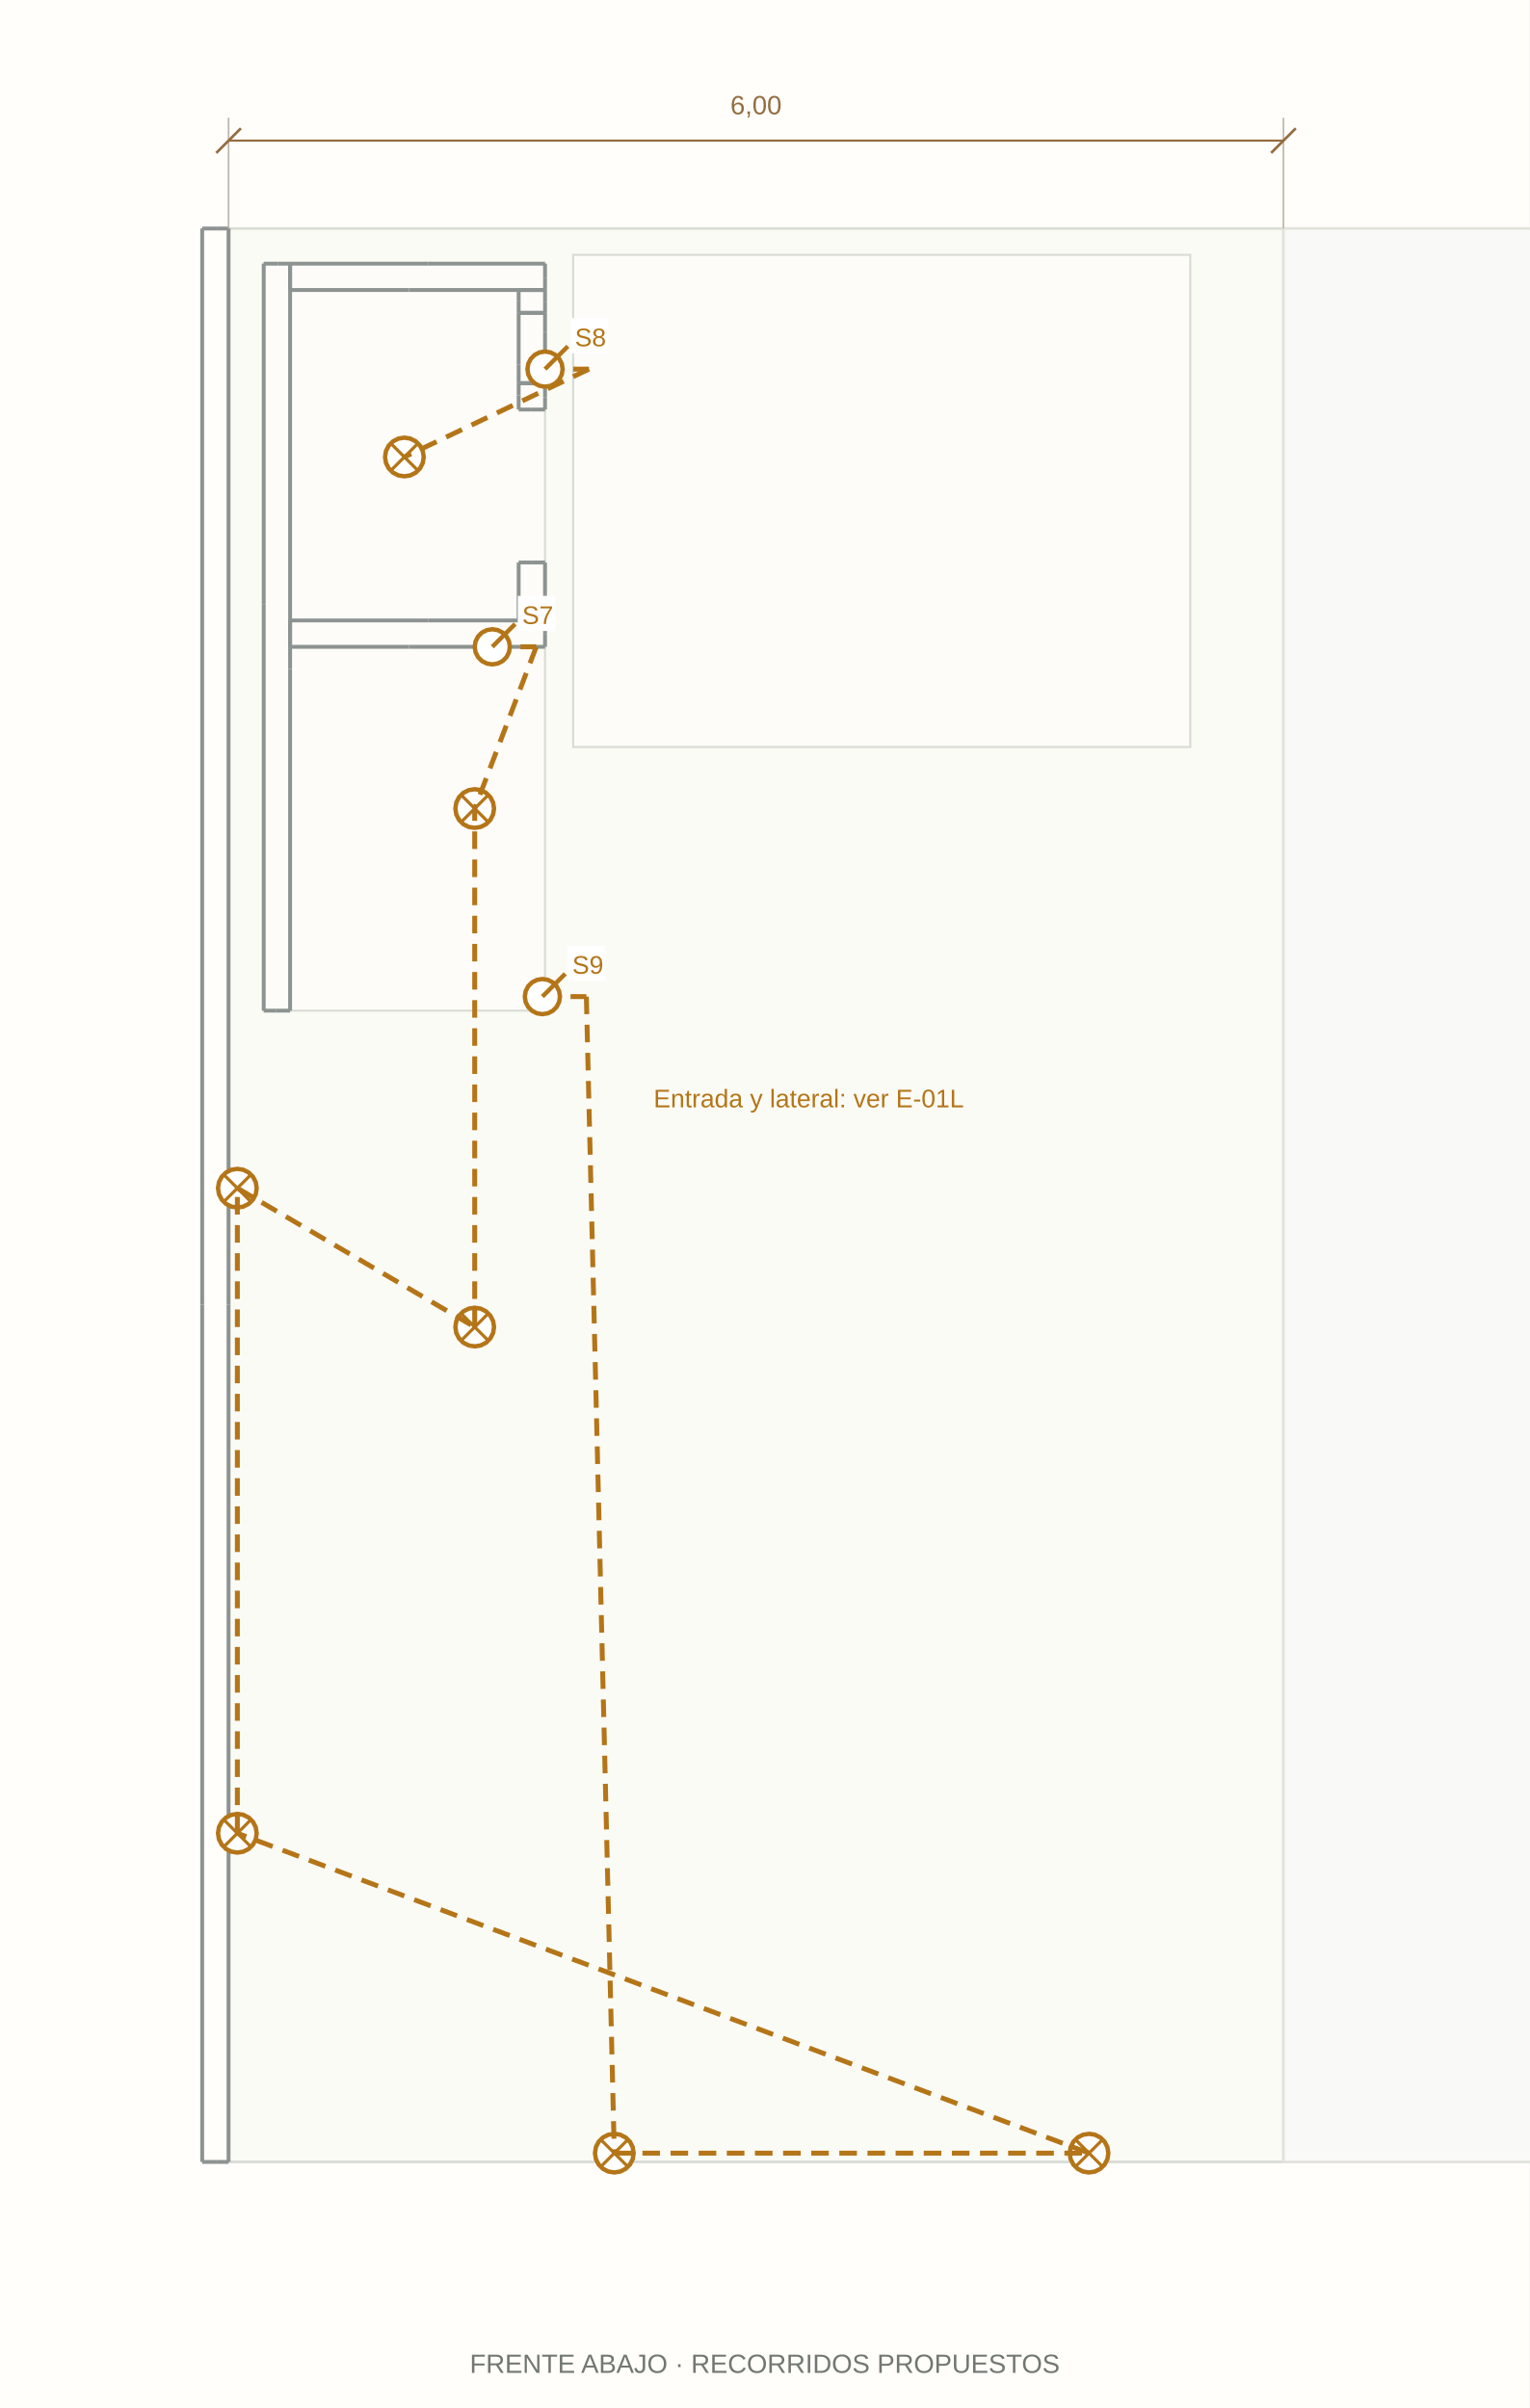
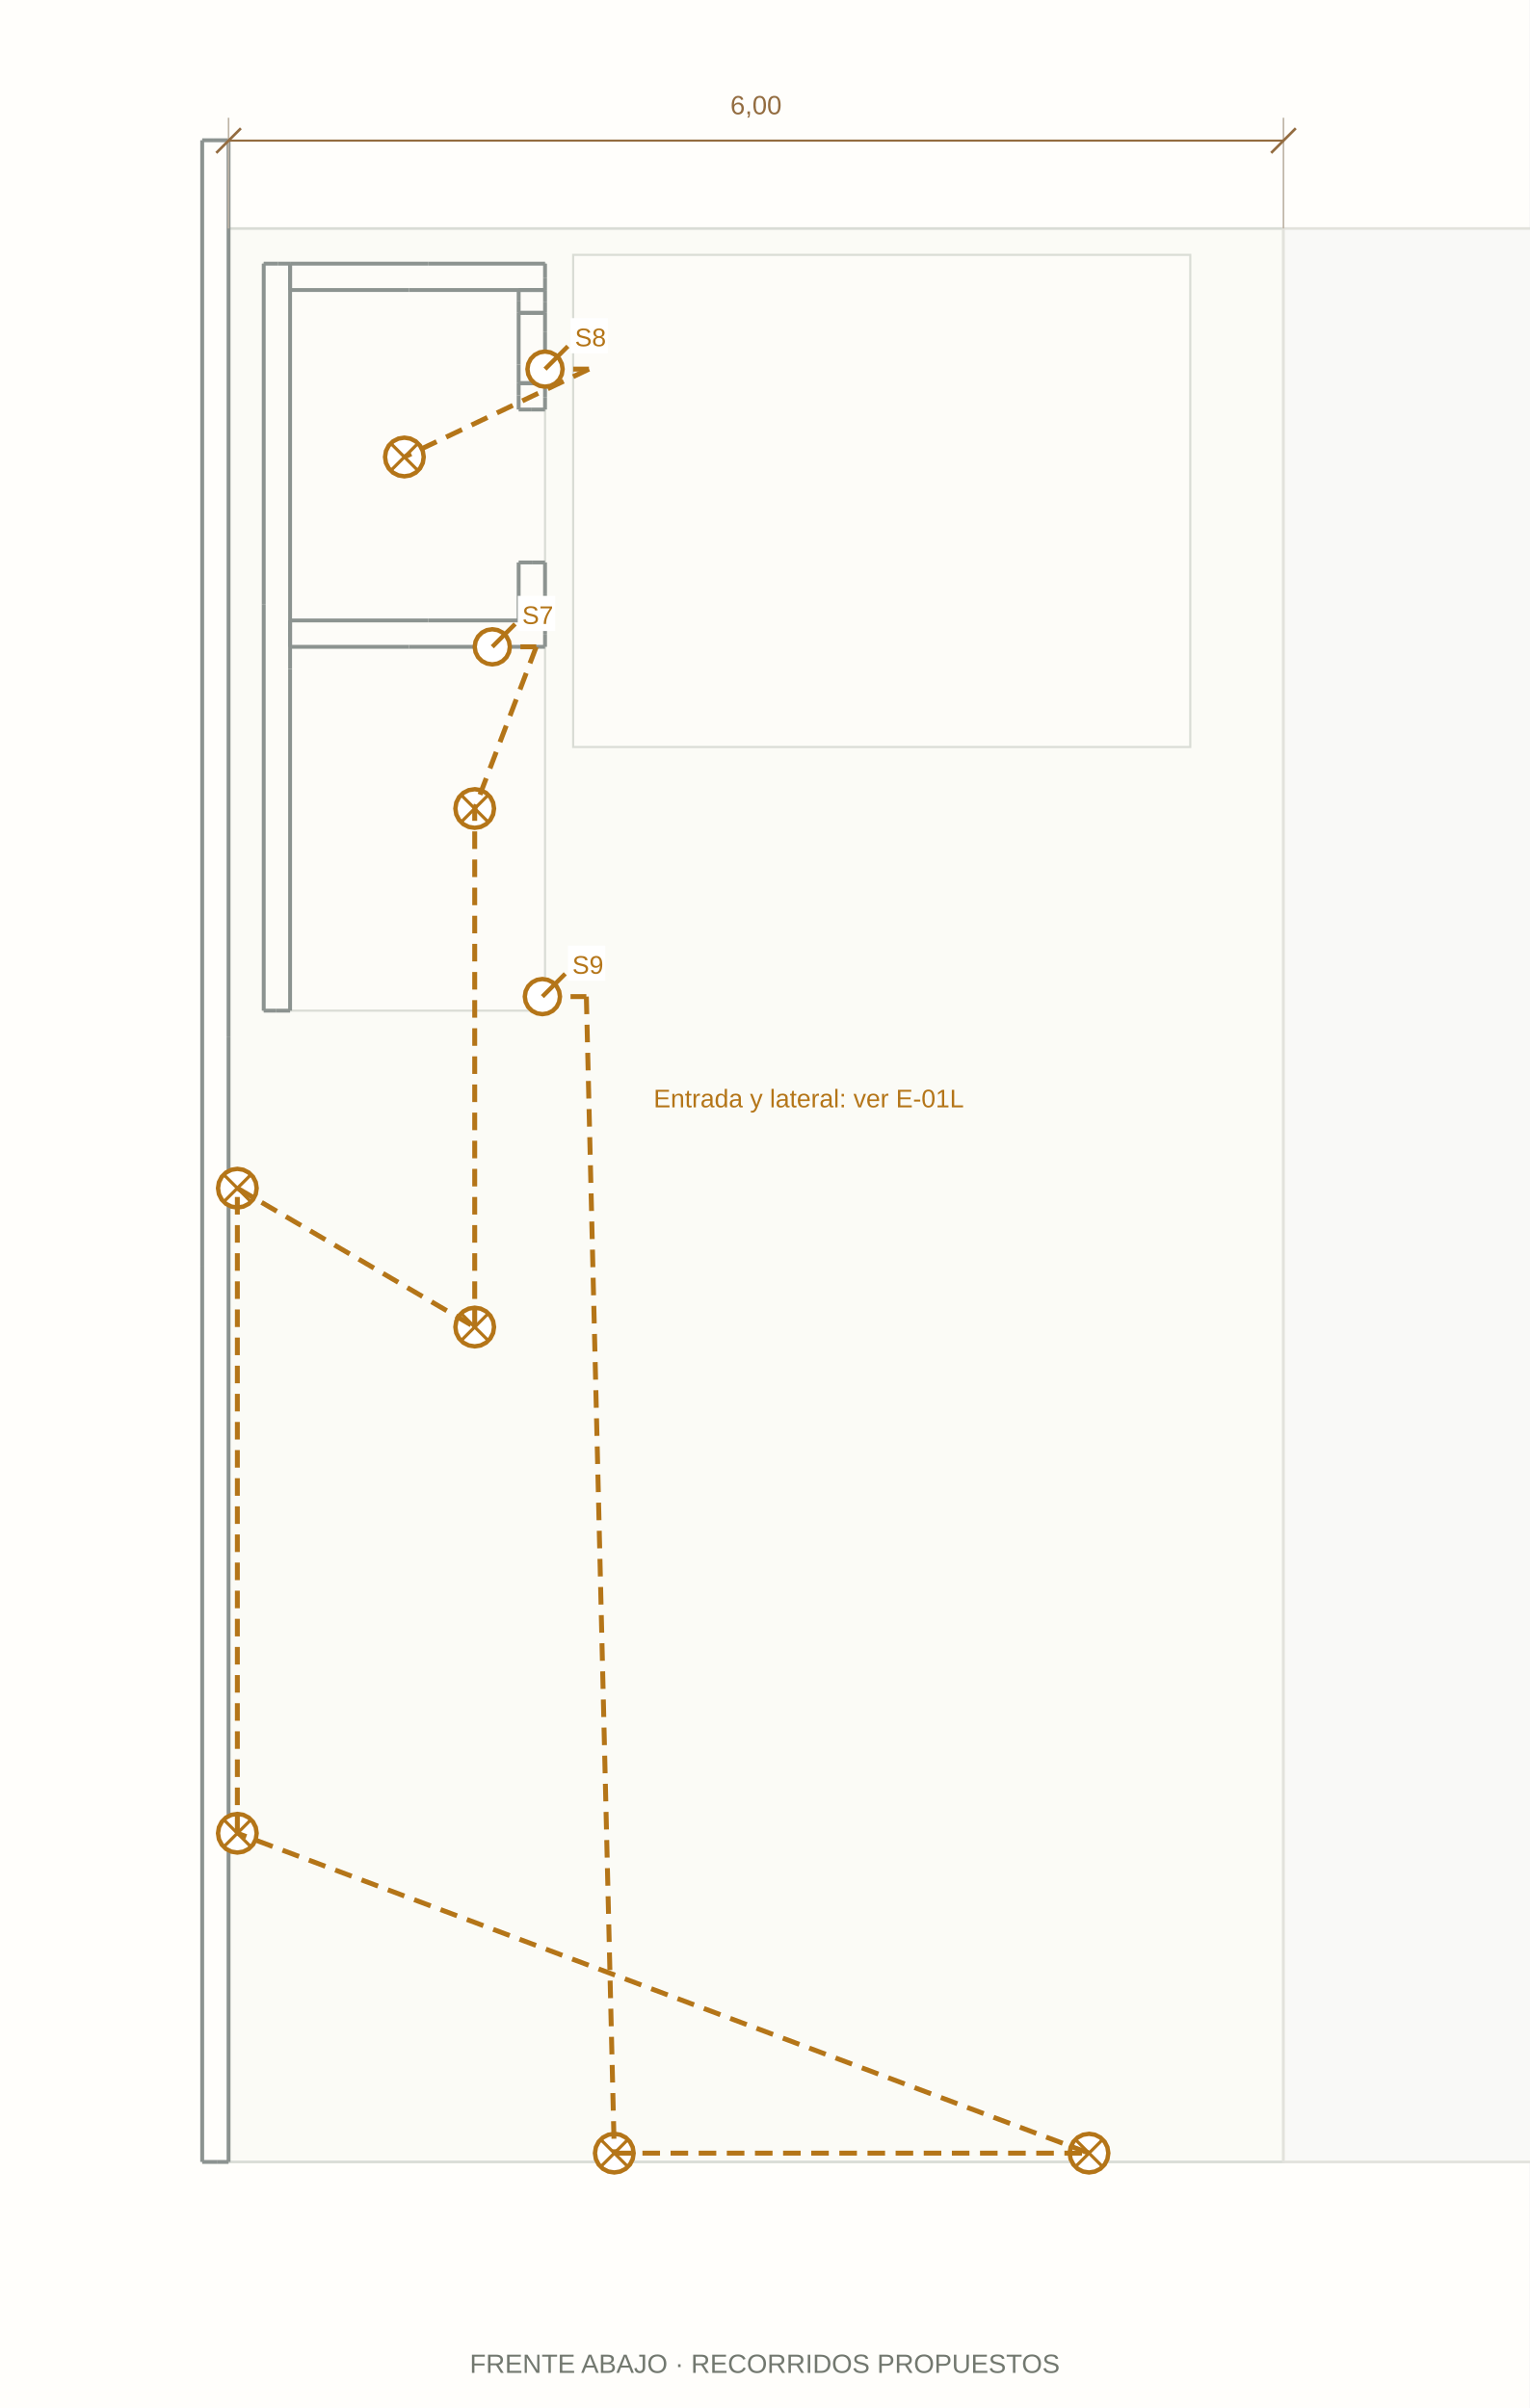
<svg xmlns="http://www.w3.org/2000/svg" viewBox="0 0 696 1096.0" role="img" aria-label="Iluminación y mandos · Patio">
  <rect width="100%" height="100%" fill="#fffefb" />
  <polygon points="104.0,984.0 584.0,984.0 584.0,104.0 104.0,104.0" fill="#fbfbf6" stroke="#d9dcd5" stroke-width="1.2" />
  <polygon points="584.0,984.0 824.0,984.0 824.0,104.0 584.0,104.0" fill="#f9f9f7" stroke="#e2e2dc" stroke-width="1.2" />
  <polygon points="120.0,460.0 248.0,460.0 248.0,120.0 120.0,120.0" fill="#fdfcf8" stroke="#d9dcd5" stroke-width="0.96" />
  <polygon points="260.8,340.0 541.6,340.0 541.6,116.0 260.8,116.0" fill="#fdfcf8" stroke="#d9dcd5" stroke-width="0.96" />
  <polyline points="132.0,460.0 125.489,460.0" fill="none" stroke="#8c9390" stroke-width="1.76" />
  <polyline points="125.489,460.0 120.0,460.0" fill="none" stroke="#8c9390" stroke-width="1.76" />
  <polyline points="132.0,120.0 132.0,304.491" fill="none" stroke="#8c9390" stroke-width="1.76" />
  <polyline points="132.0,304.491 132.0,460.0" fill="none" stroke="#8c9390" stroke-width="1.76" />
  <polyline points="120.0,120.0 126.523,120.0" fill="none" stroke="#8c9390" stroke-width="1.76" />
  <polyline points="126.523,120.0 132.0,120.0" fill="none" stroke="#8c9390" stroke-width="1.76" />
  <polyline points="120.0,460.0 120.0,275.187" fill="none" stroke="#8c9390" stroke-width="1.76" />
  <polyline points="120.0,275.187 120.0,120.0" fill="none" stroke="#8c9390" stroke-width="1.76" />
  <polyline points="248.0,294.4 186.144,294.4" fill="none" stroke="#8c9390" stroke-width="1.76" />
  <polyline points="186.144,294.4 132.0,294.4" fill="none" stroke="#8c9390" stroke-width="1.76" />
  <polyline points="248.0,282.4 248.0,288.799" fill="none" stroke="#8c9390" stroke-width="1.76" />
  <polyline points="248.0,288.799 248.0,294.4" fill="none" stroke="#8c9390" stroke-width="1.76" />
  <polyline points="132.0,282.4 194.944,282.4" fill="none" stroke="#8c9390" stroke-width="1.76" />
  <polyline points="194.944,282.4 248.0,282.4" fill="none" stroke="#8c9390" stroke-width="1.76" />
  <polyline points="132.0,294.4 132.0,287.889" fill="none" stroke="#8c9390" stroke-width="1.76" />
  <polyline points="132.0,287.889 132.0,282.4" fill="none" stroke="#8c9390" stroke-width="1.76" />
  <polyline points="248.0,132.0 186.144,132.0" fill="none" stroke="#8c9390" stroke-width="1.76" />
  <polyline points="186.144,132.0 132.0,132.0" fill="none" stroke="#8c9390" stroke-width="1.76" />
  <polyline points="248.0,120.0 248.0,126.399" fill="none" stroke="#8c9390" stroke-width="1.76" />
  <polyline points="248.0,126.399 248.0,132.0" fill="none" stroke="#8c9390" stroke-width="1.76" />
  <polyline points="132.0,120.0 194.944,120.0" fill="none" stroke="#8c9390" stroke-width="1.76" />
  <polyline points="194.944,120.0 248.0,120.0" fill="none" stroke="#8c9390" stroke-width="1.76" />
  <polyline points="132.0,132.0 132.0,125.489" fill="none" stroke="#8c9390" stroke-width="1.76" />
  <polyline points="132.0,125.489 132.0,120.0" fill="none" stroke="#8c9390" stroke-width="1.76" />
  <polyline points="248.0,282.4 241.601,282.4" fill="none" stroke="#8c9390" stroke-width="1.76" />
  <polyline points="241.601,282.4 236.0,282.4" fill="none" stroke="#8c9390" stroke-width="1.76" />
  <polyline points="248.0,256.0 248.0,270.078" fill="none" stroke="#8c9390" stroke-width="1.76" />
  <polyline points="248.0,270.078 248.0,282.4" fill="none" stroke="#8c9390" stroke-width="1.76" />
  <polyline points="236.0,256.0 242.411,256.0" fill="none" stroke="#8c9390" stroke-width="1.76" />
  <polyline points="242.411,256.0 248.0,256.0" fill="none" stroke="#8c9390" stroke-width="1.76" />
  <polyline points="236.0,282.4 236.0,268.296" fill="none" stroke="#8c9390" stroke-width="1.76" />
  <polyline points="236.0,268.296 236.0,256.0" fill="none" stroke="#8c9390" stroke-width="1.76" />
  <polyline points="248.0,186.4 241.601,186.4" fill="none" stroke="#8c9390" stroke-width="1.76" />
  <polyline points="241.601,186.4 236.0,186.4" fill="none" stroke="#8c9390" stroke-width="1.76" />
  <polyline points="248.0,174.4 248.0,180.799" fill="none" stroke="#8c9390" stroke-width="1.76" />
  <polyline points="248.0,180.799 248.0,186.4" fill="none" stroke="#8c9390" stroke-width="1.76" />
  <polyline points="236.0,174.4 242.411,174.4" fill="none" stroke="#8c9390" stroke-width="1.76" />
  <polyline points="242.411,174.4 248.0,174.4" fill="none" stroke="#8c9390" stroke-width="1.76" />
  <polyline points="236.0,186.4 236.0,179.989" fill="none" stroke="#8c9390" stroke-width="1.76" />
  <polyline points="236.0,179.989 236.0,174.4" fill="none" stroke="#8c9390" stroke-width="1.76" />
  <polyline points="248.0,142.4 241.601,142.4" fill="none" stroke="#8c9390" stroke-width="1.76" />
  <polyline points="241.601,142.4 236.0,142.4" fill="none" stroke="#8c9390" stroke-width="1.76" />
  <polyline points="248.0,132.0 248.0,137.546" fill="none" stroke="#8c9390" stroke-width="1.76" />
  <polyline points="248.0,137.546 248.0,142.4" fill="none" stroke="#8c9390" stroke-width="1.76" />
  <polyline points="236.0,132.0 242.411,132.0" fill="none" stroke="#8c9390" stroke-width="1.76" />
  <polyline points="242.411,132.0 248.0,132.0" fill="none" stroke="#8c9390" stroke-width="1.76" />
  <polyline points="236.0,142.4 236.0,136.844" fill="none" stroke="#8c9390" stroke-width="1.76" />
  <polyline points="236.0,136.844 236.0,132.0" fill="none" stroke="#8c9390" stroke-width="1.76" />
  <polyline points="248.0,174.4 244.8,174.4" fill="none" stroke="#8c9390" stroke-width="1.76" />
  <polyline points="244.8,174.4 236.0,174.4" fill="none" stroke="#8c9390" stroke-width="1.76" />
  <polyline points="248.0,142.4 248.0,150.933" fill="none" stroke="#8c9390" stroke-width="1.76" />
  <polyline points="248.0,150.933 248.0,174.4" fill="none" stroke="#8c9390" stroke-width="1.76" />
  <polyline points="236.0,142.4 239.2,142.4" fill="none" stroke="#8c9390" stroke-width="1.76" />
  <polyline points="239.2,142.4 248.0,142.4" fill="none" stroke="#8c9390" stroke-width="1.76" />
  <polyline points="236.0,174.4 236.0,165.867" fill="none" stroke="#8c9390" stroke-width="1.76" />
  <polyline points="236.0,165.867 236.0,142.4" fill="none" stroke="#8c9390" stroke-width="1.76" />
-   <polyline points="92.0,984.0 92.0,593.867" fill="none" stroke="#8c9390" stroke-width="1.76" />
-   <polyline points="92.0,593.867 92.0,104.0" fill="none" stroke="#8c9390" stroke-width="1.76" />
-   <polyline points="104.0,984.0 104.0,593.867" fill="none" stroke="#8c9390" stroke-width="1.76" />
-   <polyline points="104.0,593.867 104.0,104.0" fill="none" stroke="#8c9390" stroke-width="1.76" />
  <polyline points="104.0,984.0 98.68,984.0" fill="none" stroke="#8c9390" stroke-width="1.76" />
  <polyline points="98.68,984.0 92.0,984.0" fill="none" stroke="#8c9390" stroke-width="1.76" />
-   <polyline points="104.0,104.0 98.68,104.0" fill="none" stroke="#8c9390" stroke-width="1.76" />
-   <polyline points="98.68,104.0 92.0,104.0" fill="none" stroke="#8c9390" stroke-width="1.76" />
+   <polyline points="104.0,63.84 104.0,471.778" fill="none" stroke="#8c9390" stroke-width="1.76" />
+   <polyline points="104.0,471.778 104.0,984.0" fill="none" stroke="#8c9390" stroke-width="1.76" />
+   <polyline points="92.0,63.84 97.32,63.84" fill="none" stroke="#8c9390" stroke-width="1.76" />
+   <polyline points="97.32,63.84 104.0,63.84" fill="none" stroke="#8c9390" stroke-width="1.76" />
+   <polyline points="92.0,984.0 92.0,576.062" fill="none" stroke="#8c9390" stroke-width="1.76" />
+   <polyline points="92.0,576.062 92.0,63.84" fill="none" stroke="#8c9390" stroke-width="1.76" />
  <polyline points="104.0,104.0 104.0,53.6" fill="none" stroke="#bdb3a4" stroke-width="0.72" data-plan-dimensions="true" />
  <polyline points="584.0,104.0 584.0,53.6" fill="none" stroke="#bdb3a4" stroke-width="0.72" data-plan-dimensions="true" />
  <polyline points="104.0,64.0 584.0,64.0" fill="none" stroke="#936c40" stroke-width="0.96" data-plan-dimensions="true" />
  <polyline points="98.4,69.6 109.6,58.4" fill="none" stroke="#936c40" stroke-width="1.2" data-plan-dimensions="true" />
  <polyline points="578.4,69.6 589.6,58.4" fill="none" stroke="#936c40" stroke-width="1.2" data-plan-dimensions="true" />
  <text x="344.0" y="52.0" font-family="Arial,sans-serif" font-size="12.0" fill="#936c40" text-anchor="middle" data-plan-dimensions="true">6,00</text>
  <text x="348.0" y="1080.0" font-family="Arial,sans-serif" font-size="12.0" fill="#72786f" text-anchor="middle">FRENTE ABAJO · RECORRIDOS PROPUESTOS</text>
  <polygon points="288.32,980.0 287.889,977.281 286.639,974.827 284.693,972.881 282.239,971.631 279.52,971.2 276.801,971.631 274.347,972.881 272.401,974.827 271.151,977.281 270.72,980.0 271.151,982.719 272.401,985.173 274.347,987.119 276.801,988.369 279.52,988.8 282.239,988.369 284.693,987.119 286.639,985.173 287.889,982.719" fill="#ffffff" stroke="#b47518" stroke-width="2.0" />
  <polyline points="273.12,986.4 285.92,973.6" fill="none" stroke="#b47518" stroke-width="1.44" />
  <polyline points="273.12,973.6 285.92,986.4" fill="none" stroke="#b47518" stroke-width="1.44" />
  <polygon points="504.32,980.0 503.889,977.281 502.639,974.827 500.693,972.881 498.239,971.631 495.52,971.2 492.801,971.631 490.347,972.881 488.401,974.827 487.151,977.281 486.72,980.0 487.151,982.719 488.401,985.173 490.347,987.119 492.801,988.369 495.52,988.8 498.239,988.369 500.693,987.119 502.639,985.173 503.889,982.719" fill="#ffffff" stroke="#b47518" stroke-width="2.0" />
  <polyline points="489.12,986.4 501.92,973.6" fill="none" stroke="#b47518" stroke-width="1.44" />
  <polyline points="489.12,973.6 501.92,986.4" fill="none" stroke="#b47518" stroke-width="1.44" />
  <polygon points="116.8,834.4 116.369,831.681 115.119,829.227 113.173,827.281 110.719,826.031 108.0,825.6 105.281,826.031 102.827,827.281 100.881,829.227 99.631,831.681 99.2,834.4 99.631,837.119 100.881,839.573 102.827,841.519 105.281,842.769 108.0,843.2 110.719,842.769 113.173,841.519 115.119,839.573 116.369,837.119" fill="#ffffff" stroke="#b47518" stroke-width="2.0" />
  <polyline points="101.6,840.8 114.4,828.0" fill="none" stroke="#b47518" stroke-width="1.44" />
  <polyline points="101.6,828.0 114.4,840.8" fill="none" stroke="#b47518" stroke-width="1.44" />
  <polygon points="116.8,540.8 116.369,538.081 115.119,535.627 113.173,533.681 110.719,532.431 108.0,532.0 105.281,532.431 102.827,533.681 100.881,535.627 99.631,538.081 99.2,540.8 99.631,543.519 100.881,545.973 102.827,547.919 105.281,549.169 108.0,549.6 110.719,549.169 113.173,547.919 115.119,545.973 116.369,543.519" fill="#ffffff" stroke="#b47518" stroke-width="2.0" />
  <polyline points="101.6,547.2 114.4,534.4" fill="none" stroke="#b47518" stroke-width="1.44" />
  <polyline points="101.6,534.4 114.4,547.2" fill="none" stroke="#b47518" stroke-width="1.44" />
  <polygon points="224.8,604.0 224.369,601.281 223.119,598.827 221.173,596.881 218.719,595.631 216.0,595.2 213.281,595.631 210.827,596.881 208.881,598.827 207.631,601.281 207.2,604.0 207.631,606.719 208.881,609.173 210.827,611.119 213.281,612.369 216.0,612.8 218.719,612.369 221.173,611.119 223.119,609.173 224.369,606.719" fill="#ffffff" stroke="#b47518" stroke-width="2.0" />
  <polyline points="209.6,610.4 222.4,597.6" fill="none" stroke="#b47518" stroke-width="1.44" />
  <polyline points="209.6,597.6 222.4,610.4" fill="none" stroke="#b47518" stroke-width="1.44" />
  <polygon points="224.8,368.0 224.369,365.281 223.119,362.827 221.173,360.881 218.719,359.631 216.0,359.2 213.281,359.631 210.827,360.881 208.881,362.827 207.631,365.281 207.2,368.0 207.631,370.719 208.881,373.173 210.827,375.119 213.281,376.369 216.0,376.8 218.719,376.369 221.173,375.119 223.119,373.173 224.369,370.719" fill="#ffffff" stroke="#b47518" stroke-width="2.0" />
  <polyline points="209.6,374.4 222.4,361.6" fill="none" stroke="#b47518" stroke-width="1.44" />
  <polyline points="209.6,361.6 222.4,374.4" fill="none" stroke="#b47518" stroke-width="1.44" />
  <polygon points="192.8,208.0 192.369,205.281 191.119,202.827 189.173,200.881 186.719,199.631 184.0,199.2 181.281,199.631 178.827,200.881 176.881,202.827 175.631,205.281 175.2,208.0 175.631,210.719 176.881,213.173 178.827,215.119 181.281,216.369 184.0,216.8 186.719,216.369 189.173,215.119 191.119,213.173 192.369,210.719" fill="#ffffff" stroke="#b47518" stroke-width="2.0" />
  <polyline points="177.6,214.4 190.4,201.6" fill="none" stroke="#b47518" stroke-width="1.44" />
  <polyline points="177.6,201.6 190.4,214.4" fill="none" stroke="#b47518" stroke-width="1.44" />
  <polyline points="224.0,294.4 244.0,294.4" fill="none" stroke="#b47518" stroke-width="2.24" stroke-dasharray="8.0 4.8" />
  <polyline points="244.0,294.4 216.0,368.0" fill="none" stroke="#b47518" stroke-width="2.24" stroke-dasharray="8.0 4.8" />
  <polyline points="248.0,168.0 268.0,168.0" fill="none" stroke="#b47518" stroke-width="2.24" stroke-dasharray="8.0 4.8" />
  <polyline points="268.0,168.0 184.0,208.0" fill="none" stroke="#b47518" stroke-width="2.24" stroke-dasharray="8.0 4.8" />
  <polyline points="246.8,453.6 266.8,453.6" fill="none" stroke="#b47518" stroke-width="2.24" stroke-dasharray="8.0 4.8" />
  <polyline points="266.8,453.6 279.52,980.0" fill="none" stroke="#b47518" stroke-width="2.24" stroke-dasharray="8.0 4.8" />
  <polyline points="279.52,980.0 495.52,980.0" fill="none" stroke="#b47518" stroke-width="2.24" stroke-dasharray="8.0 4.8" />
  <polyline points="495.52,980.0 108.0,834.4" fill="none" stroke="#b47518" stroke-width="2.24" stroke-dasharray="8.0 4.8" />
  <polyline points="108.0,834.4 108.0,540.8" fill="none" stroke="#b47518" stroke-width="2.24" stroke-dasharray="8.0 4.8" />
  <polyline points="108.0,540.8 216.0,604.0" fill="none" stroke="#b47518" stroke-width="2.24" stroke-dasharray="8.0 4.8" />
  <polyline points="216.0,604.0 216.0,368.0" fill="none" stroke="#b47518" stroke-width="2.24" stroke-dasharray="8.0 4.8" />
  <polygon points="232.0,294.4 231.608,291.928 230.472,289.698 228.702,287.928 226.472,286.792 224.0,286.4 221.528,286.792 219.298,287.928 217.528,289.698 216.392,291.928 216.0,294.4 216.392,296.872 217.528,299.102 219.298,300.872 221.528,302.008 224.0,302.4 226.472,302.008 228.702,300.872 230.472,299.102 231.608,296.872" fill="#ffffff" stroke="#b47518" stroke-width="2.0" />
  <polyline points="224.0,294.4 234.4,284.0" fill="none" stroke="#b47518" stroke-width="2.0" />
  <polygon points="235.6,287.2 252.592,287.2 252.592,271.2 235.6,271.2" fill="#ffffff" stroke="none" stroke-width="0" />
  <text x="237.6" y="284.0" font-family="Arial,sans-serif" font-size="11.6" fill="#b47518" text-anchor="start">S7</text>
  <polygon points="256.0,168.0 255.608,165.528 254.472,163.298 252.702,161.528 250.472,160.392 248.0,160.0 245.528,160.392 243.298,161.528 241.528,163.298 240.392,165.528 240.0,168.0 240.392,170.472 241.528,172.702 243.298,174.472 245.528,175.608 248.0,176.0 250.472,175.608 252.702,174.472 254.472,172.702 255.608,170.472" fill="#ffffff" stroke="#b47518" stroke-width="2.0" />
  <polyline points="248.0,168.0 258.4,157.6" fill="none" stroke="#b47518" stroke-width="2.0" />
  <polygon points="259.6,160.8 276.592,160.8 276.592,144.8 259.6,144.8" fill="#ffffff" stroke="none" stroke-width="0" />
  <text x="261.6" y="157.6" font-family="Arial,sans-serif" font-size="11.6" fill="#b47518" text-anchor="start">S8</text>
  <polygon points="254.8,453.6 254.408,451.128 253.272,448.898 251.502,447.128 249.272,445.992 246.8,445.6 244.328,445.992 242.098,447.128 240.328,448.898 239.192,451.128 238.8,453.6 239.192,456.072 240.328,458.302 242.098,460.072 244.328,461.208 246.8,461.6 249.272,461.208 251.502,460.072 253.272,458.302 254.408,456.072" fill="#ffffff" stroke="#b47518" stroke-width="2.0" />
  <polyline points="246.8,453.6 257.2,443.2" fill="none" stroke="#b47518" stroke-width="2.0" />
  <polygon points="258.4,446.4 275.392,446.4 275.392,430.4 258.4,430.4" fill="#ffffff" stroke="none" stroke-width="0" />
  <text x="260.4" y="443.2" font-family="Arial,sans-serif" font-size="11.6" fill="#b47518" text-anchor="start">S9</text>
  <text x="368.0" y="504.0" font-family="Arial,sans-serif" font-size="11.6" fill="#b47518" text-anchor="middle">Entrada y lateral: ver E-01L</text>
</svg>
